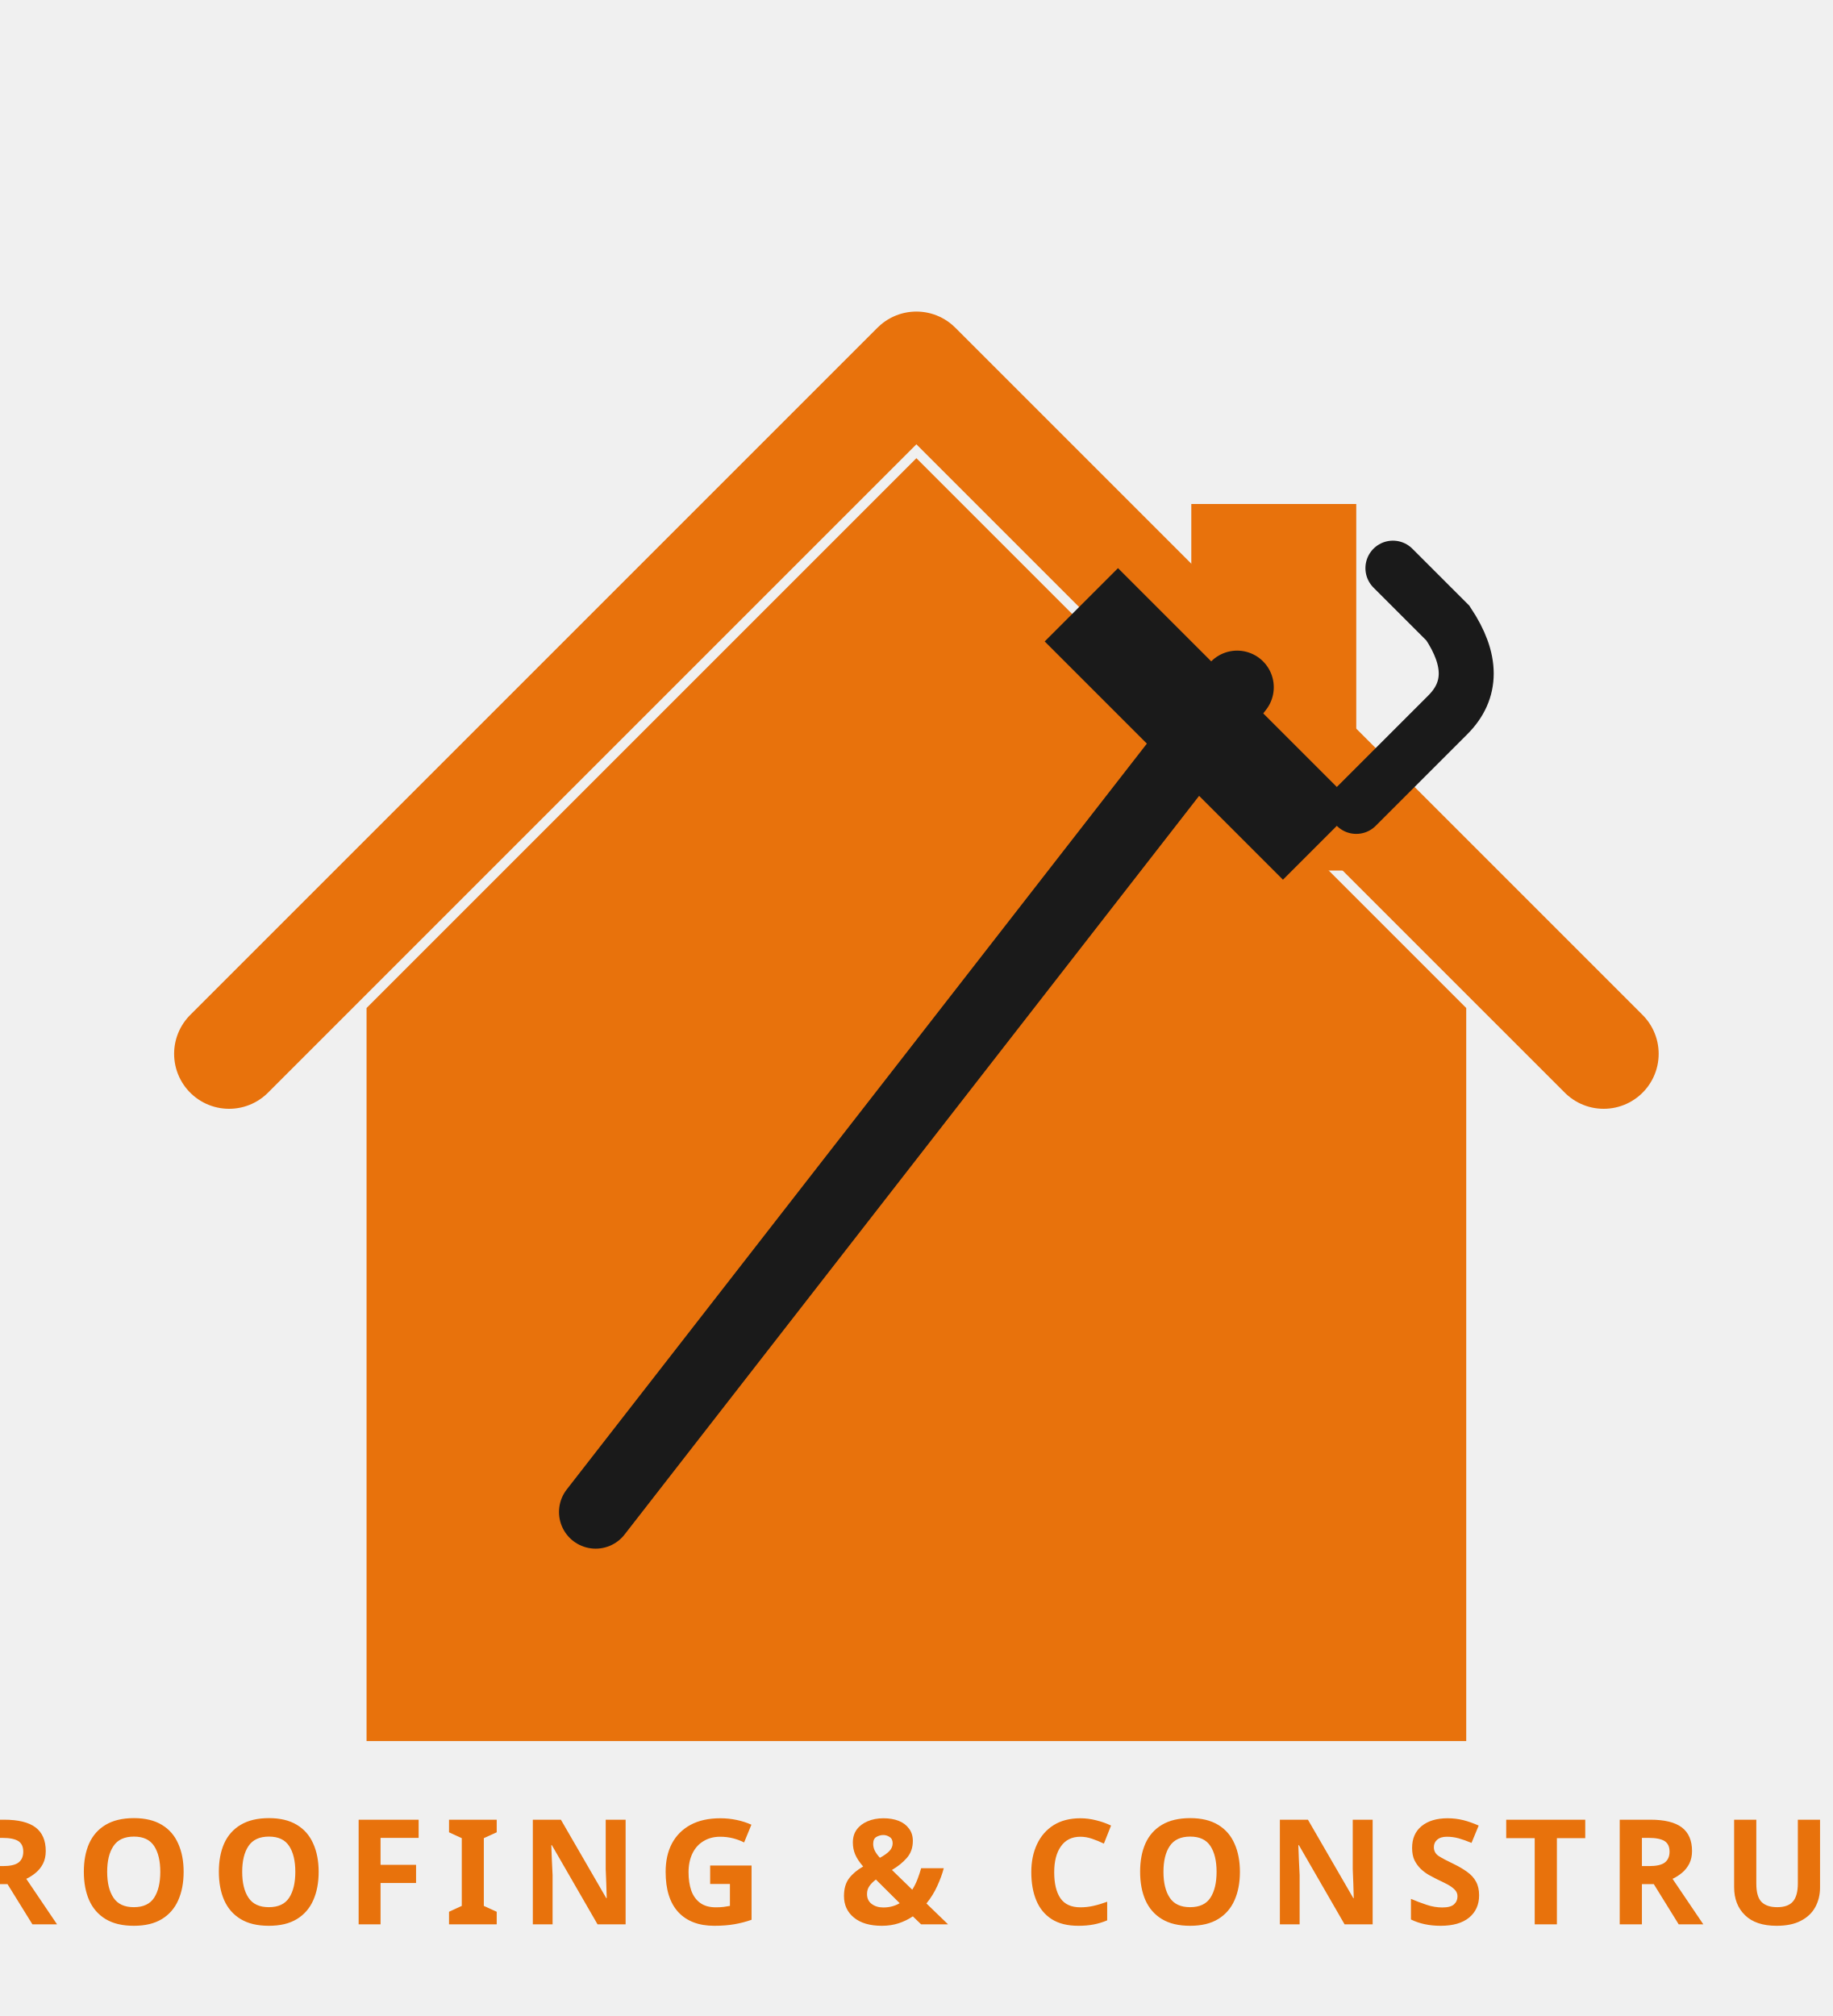
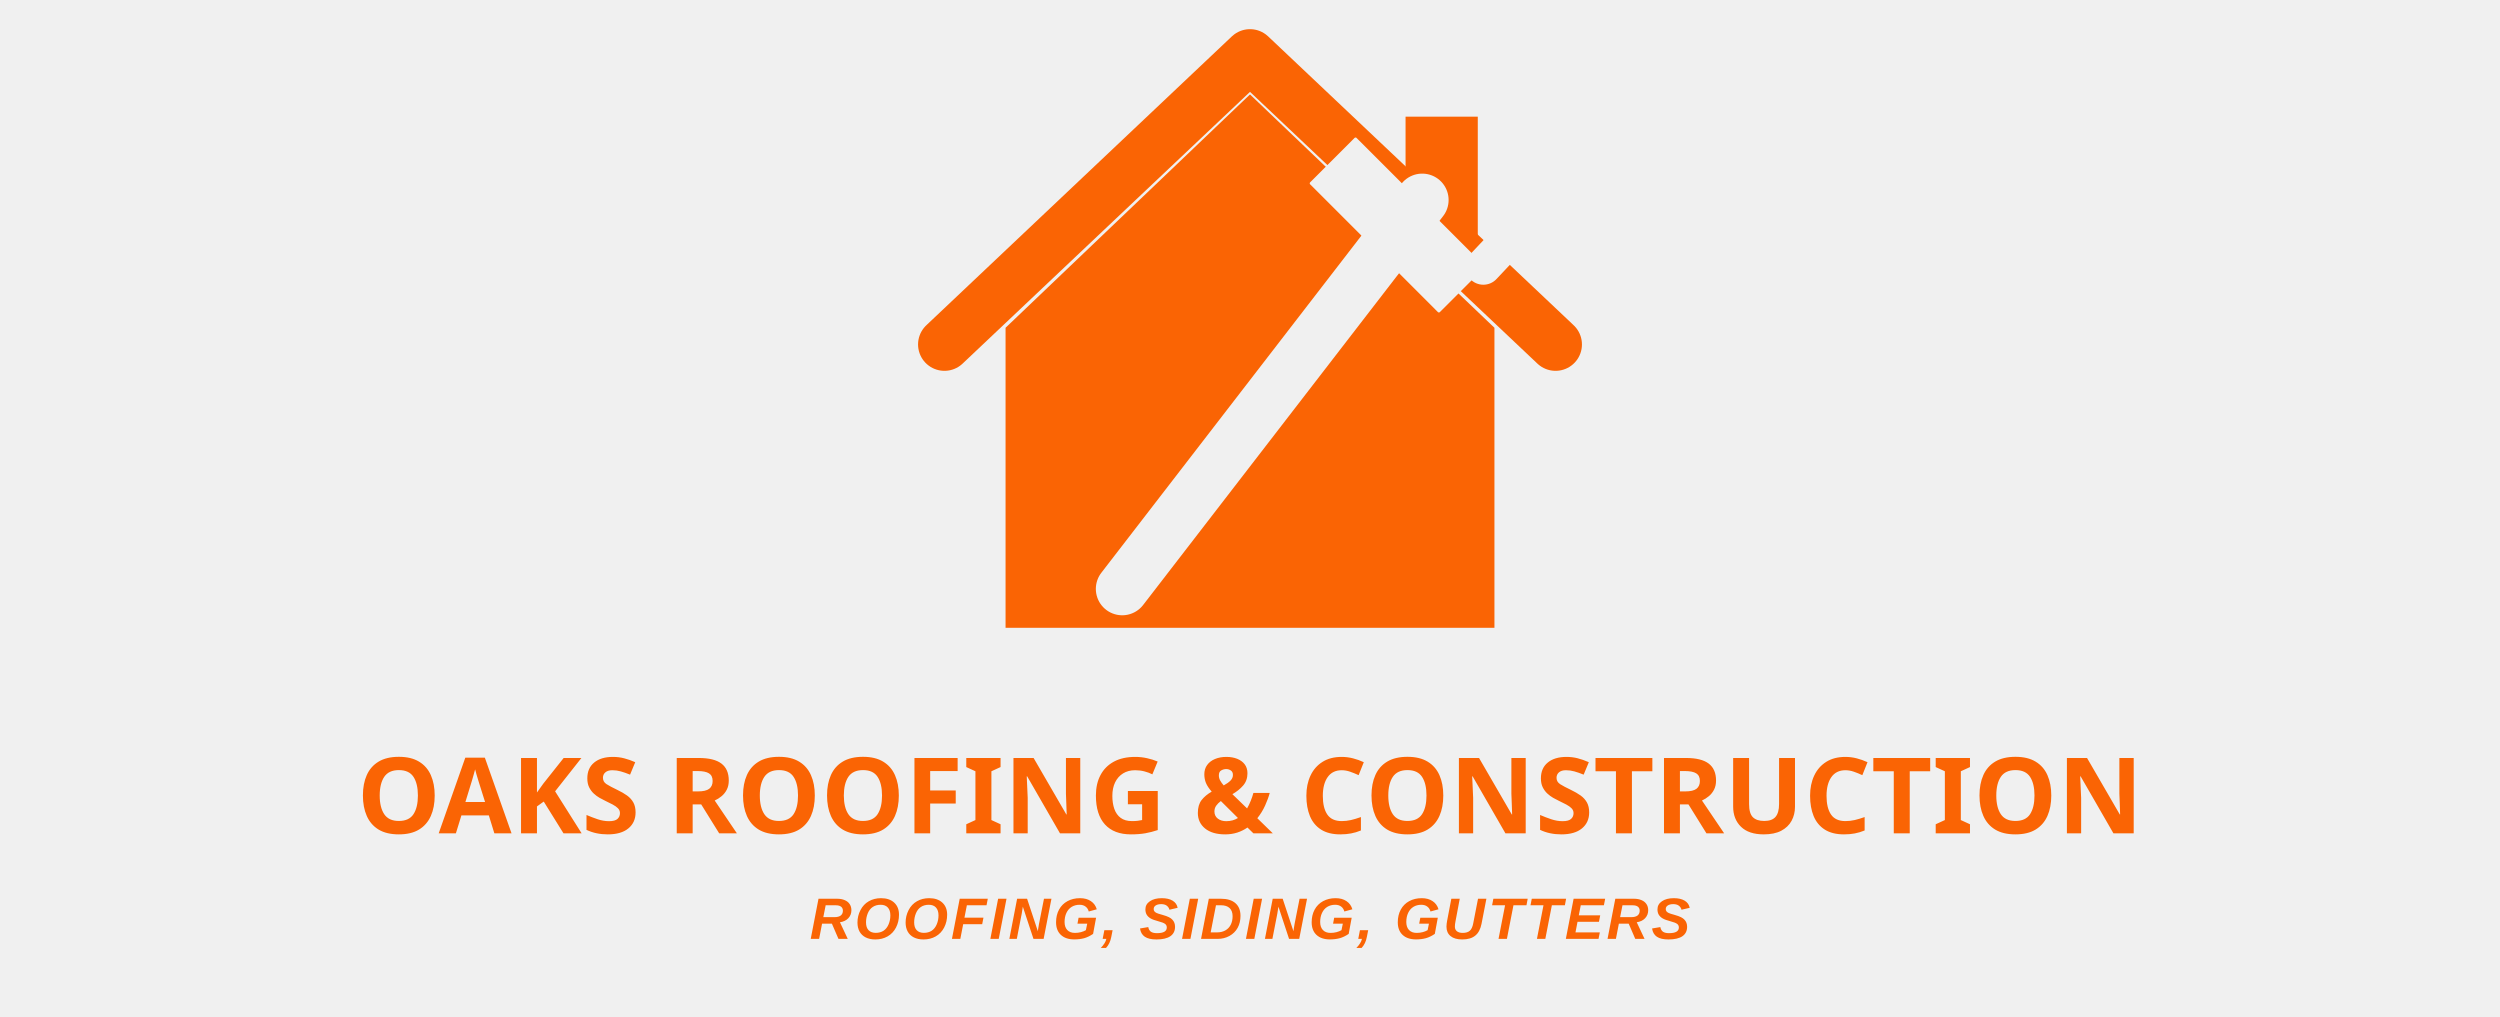
- <svg xmlns="http://www.w3.org/2000/svg" viewBox="0 0 200 220" fill="none">
-   <path d="M40 110 L100 50 L160 110 L160 190 L40 190 Z" fill="#e8720c" />
-   <path d="M25 115 L100 40 L175 115" stroke="#e8720c" stroke-width="12" stroke-linecap="round" stroke-linejoin="round" fill="none" />
-   <rect x="130" y="55" width="18" height="40" fill="#e8720c" />
-   <line x1="65" y1="165" x2="135" y2="75" stroke="#1a1a1a" stroke-width="8" stroke-linecap="round" />
-   <path d="M122 62 L148 88 L140 96 L114 70 Z" fill="#1a1a1a" />
-   <path d="M148 88 L158 78 Q162 74 158 68 L152 62" stroke="#1a1a1a" stroke-width="6" stroke-linecap="round" fill="none" />
-   <text x="100" y="210" text-anchor="middle" font-family="'Montserrat',sans-serif" font-weight="900" font-size="16" fill="#e8720c" letter-spacing="2">OAKS ROOFING &amp; CONSTRUCTION</text>
+ <svg xmlns="http://www.w3.org/2000/svg" viewBox="0 0 900 366" fill="none" role="img" aria-label="Oaks Roofing &amp; Construction">
+   <defs>
+     <mask id="orcHammerKnockout">
+       <rect x="0" y="0" width="900" height="240" fill="#fff" />
+       <g stroke="#000" fill="#000" stroke-linecap="round" stroke-linejoin="round">
+         <line x1="404" y1="212" x2="512" y2="72" stroke-width="19" />
+         <path d="M488 50 L534 96 L518 112 L472 66 Z" />
+         <path d="M534 96 L550 79 Q557 71 550 61 L540 50" stroke-width="13" fill="none" />
+       </g>
+     </mask>
+   </defs>
+   <g mask="url(#orcHammerKnockout)">
+     <path d="M362 118 L450 34 L538 118 L538 226 L362 226 Z" fill="#fa6404" />
+     <path d="M340 124 L450 20 L560 124" stroke="#fa6404" stroke-width="19" stroke-linecap="round" stroke-linejoin="round" fill="none" />
+     <rect x="506" y="42" width="26" height="56" fill="#fa6404" />
+   </g>
+   <text x="450" y="300" text-anchor="middle" font-family="Montserrat, 'Arial Black', Impact, sans-serif" font-weight="900" font-size="38" fill="#fa6404">OAKS ROOFING &amp; CONSTRUCTION</text>
+   <text x="450" y="338" text-anchor="middle" font-family="Montserrat, Arial, sans-serif" font-weight="700" font-style="italic" font-size="21" letter-spacing="1" fill="#fa6404">ROOFING, SIDING, GUTTERS</text>
</svg>
